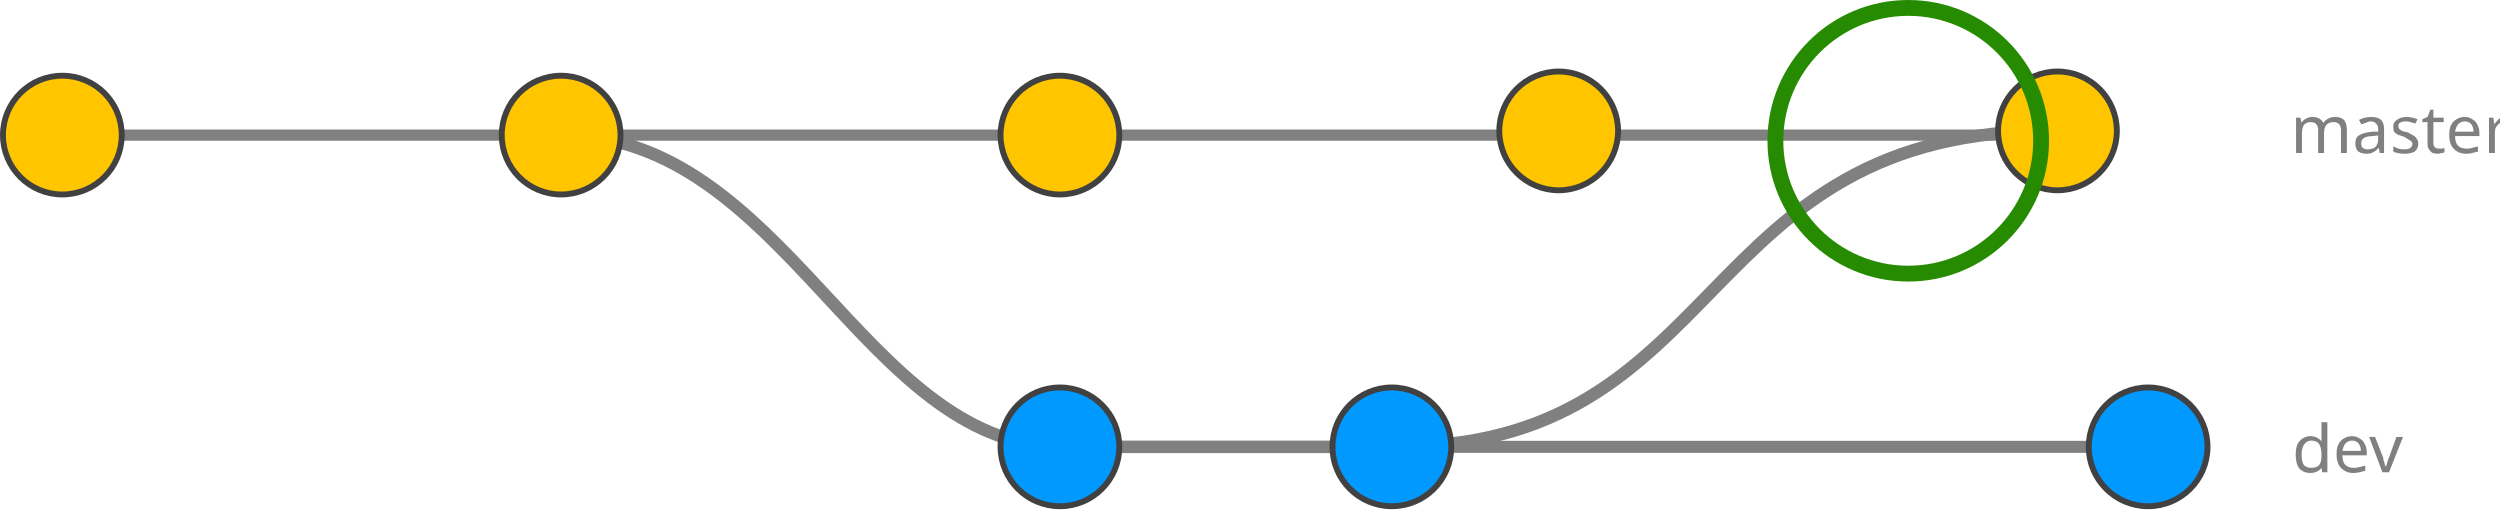
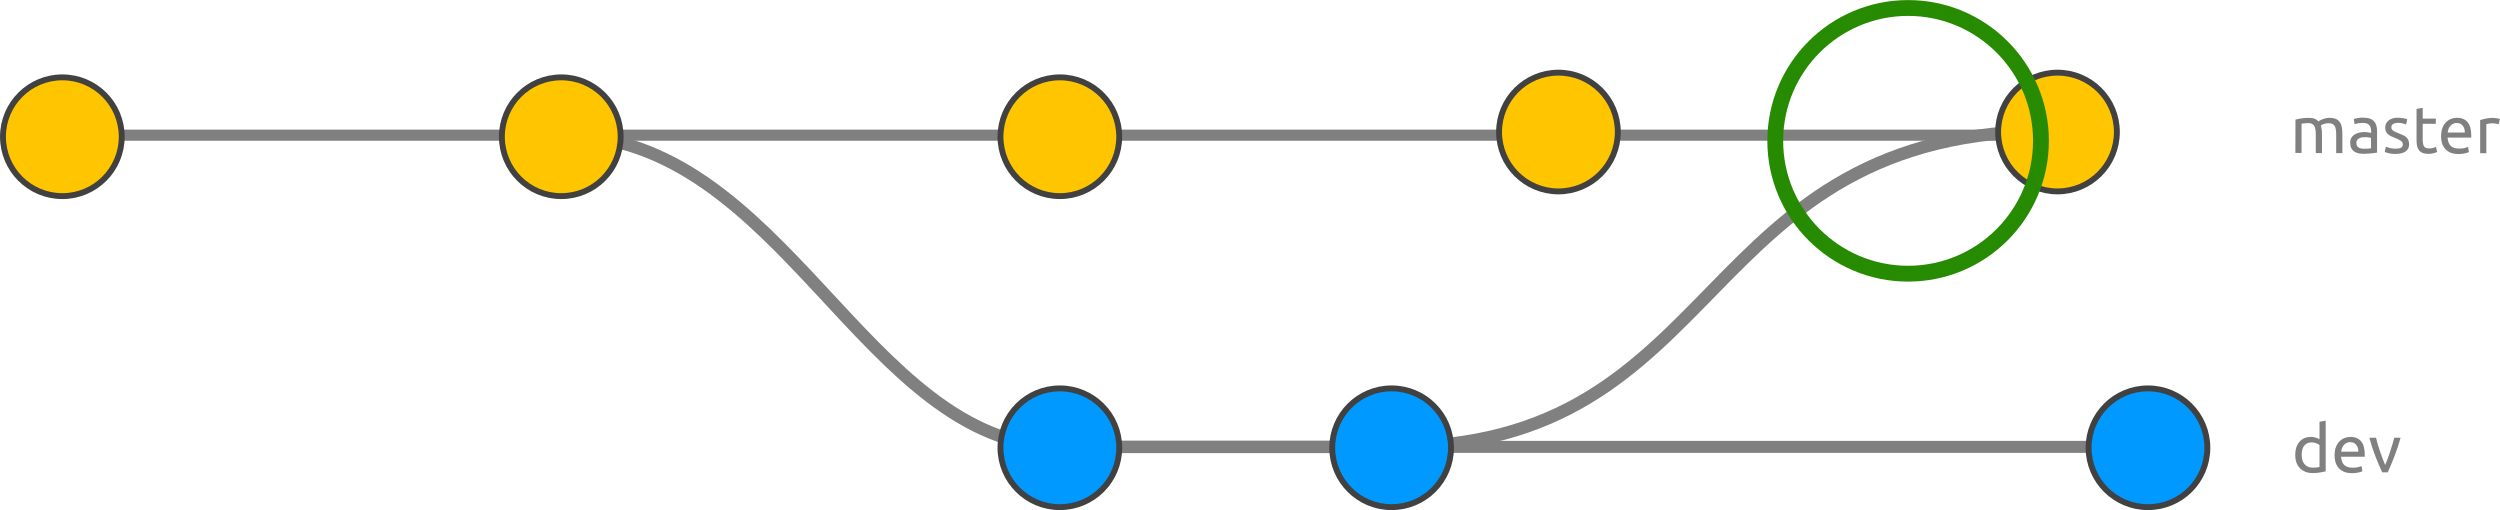
- <svg xmlns="http://www.w3.org/2000/svg" id="svg8" version="1.1" viewBox="0 0 53.046 10.804" height="40.835" width="200.488">
-   <defs id="defs2" />
-   <g transform="translate(0,1.453951)" style="stroke:#808080;stroke-opacity:1" id="g1047">
-     <path style="fill:none;stroke:#808080;stroke-width:0.237px;stroke-linecap:butt;stroke-linejoin:miter;stroke-opacity:1" d="M 1.323,1.413 H 43.616" id="path897" />
-     <path style="fill:none;stroke:#808080;stroke-width:0.265px;stroke-linecap:butt;stroke-linejoin:miter;stroke-opacity:1" d="m 11.906,1.413 c 4.731,-0.014 6.413,6.561 10.583,6.615" id="path914" />
-     <path style="fill:none;stroke:#808080;stroke-width:0.265px;stroke-linecap:butt;stroke-linejoin:miter;stroke-opacity:1" d="m 22.49,8.027 h 7.044" id="path931" />
-     <path style="fill:none;stroke:#808080;stroke-width:0.265px;stroke-linecap:butt;stroke-linejoin:miter;stroke-opacity:1" d="m 29.533,8.027 c 7.216,0.053 6.33,-6.781 14.123,-6.704" id="path935" />
-     <path style="fill:none;stroke:#808080;stroke-width:0.255px;stroke-linecap:butt;stroke-linejoin:miter;stroke-opacity:1" d="M 29.533,8.027 H 45.369" id="path952" />
+ <svg xmlns="http://www.w3.org/2000/svg" width="200.5" height="40.83" version="1.1" viewBox="0 0 53.05 10.8">
+   <g>
+     <g transform="translate(0 1.454)" fill="none" stroke="#808080">
+       <path d="m1.323 1.413h42.29" stroke-width=".236px" />
+       <g stroke-width=".265px">
+         <path d="m11.91 1.413c4.731-0.014 6.413 6.561 10.58 6.615" />
+         <path d="m22.49 8.027h7.044" />
+         <path d="m29.53 8.027c7.216 0.053 6.33-6.781 14.12-6.704" />
+       </g>
+       <path d="m29.53 8.027h15.84" stroke-width=".255px" />
+     </g>
+     <g transform="translate(2.98e-8 -286.2)" fill="#ffc600" stroke="#414141" stroke-miterlimit="10" stroke-width=".125">
+       <circle cx="1.323" cy="289.1" r="1.26" />
+       <circle cx="11.91" cy="289.1" r="1.26" />
+       <circle cx="22.49" cy="289.1" r="1.26" />
+       <circle cx="43.66" cy="289" r="1.26" />
+       <circle cx="33.07" cy="289" r="1.26" />
+     </g>
+     <g transform="translate(2.98e-8 -286.2)" fill="#09f" stroke="#414141" stroke-miterlimit="10" stroke-width=".125">
+       <circle cx="22.49" cy="295.7" r="1.26" />
+       <circle cx="29.53" cy="295.7" r="1.26" />
+       <circle cx="45.58" cy="295.7" r="1.26" />
+     </g>
  </g>
-   <g style="stroke:#414141;stroke-opacity:1" transform="translate(2.9802322e-8,-286.1958)" id="g1005">
-     <circle style="fill:#ffc600;fill-opacity:1;stroke:#414141;stroke-width:0.125;stroke-miterlimit:10;stroke-dasharray:none;stroke-opacity:1" id="path815" cx="1.323" cy="289.062" r="1.26" />
-     <circle style="fill:#ffc600;fill-opacity:1;stroke:#414141;stroke-width:0.125;stroke-miterlimit:10;stroke-dasharray:none;stroke-opacity:1" id="path815-5" cx="11.906" cy="289.062" r="1.26" />
-     <circle style="fill:#ffc600;fill-opacity:1;stroke:#414141;stroke-width:0.125;stroke-miterlimit:10;stroke-dasharray:none;stroke-opacity:1" id="path815-56" cx="22.49" cy="289.062" r="1.26" />
-     <circle style="fill:#ffc600;fill-opacity:1;stroke:#414141;stroke-width:0.125;stroke-miterlimit:10;stroke-dasharray:none;stroke-opacity:1" id="path815-3-9" cx="43.656" cy="288.973" r="1.26" />
-     <circle style="fill:#ffc600;fill-opacity:1;stroke:#414141;stroke-width:0.125;stroke-miterlimit:10;stroke-dasharray:none;stroke-opacity:1" id="path815-56-1" cx="33.073" cy="288.973" r="1.26" />
+   <g transform="translate(0 1.454)" fill="#808080" stroke-width=".265">
+     <g aria-label="master">
+       <path d="m48.71 1.082q0.045-0.011 0.118-0.024 0.075-0.013 0.172-0.013 0.071 0 0.118 0.02 0.048 0.018 0.08 0.055 0.01-0.007 0.031-0.02 0.021-0.013 0.052-0.024 0.031-0.013 0.069-0.021 0.038-0.01 0.082-0.01 0.085 0 0.138 0.025 0.054 0.024 0.083 0.069 0.031 0.045 0.041 0.107 0.011 0.062 0.011 0.136v0.412h-0.131v-0.384q0-0.065-0.007-0.112-0.006-0.047-0.024-0.078-0.017-0.031-0.048-0.045-0.03-0.016-0.078-0.016-0.066 0-0.11 0.018-0.042 0.017-0.058 0.031 0.011 0.037 0.017 0.08 0.006 0.044 0.006 0.092v0.412h-0.131v-0.384q0-0.065-0.007-0.112-0.007-0.047-0.025-0.078-0.017-0.031-0.048-0.045-0.03-0.016-0.076-0.016-0.02 0-0.042 0.001t-0.044 0.004q-0.02 0.001-0.037 0.004t-0.023 0.004v0.62h-0.131z" />
+       <path d="m50.17 1.7q0.047 0 0.082-0.001 0.037-0.003 0.061-0.008v-0.219q-0.014-0.007-0.047-0.011-0.031-0.006-0.076-0.006-0.03 0-0.064 0.004-0.032 0.004-0.061 0.018-0.027 0.013-0.045 0.037-0.018 0.023-0.018 0.061 0 0.071 0.045 0.099 0.045 0.027 0.123 0.027zm-0.011-0.658q0.079 0 0.133 0.021 0.055 0.02 0.087 0.058 0.034 0.037 0.048 0.089 0.014 0.051 0.014 0.113v0.459q-0.017 0.003-0.048 0.008-0.03 0.004-0.068 0.008-0.038 0.004-0.083 0.007-0.044 0.004-0.087 0.004-0.062 0-0.114-0.013t-0.09-0.04q-0.038-0.028-0.059-0.073-0.021-0.045-0.021-0.109 0-0.061 0.024-0.104 0.025-0.044 0.068-0.071t0.099-0.04q0.056-0.013 0.118-0.013 0.02 0 0.041 0.003 0.021 0.001 0.04 0.006 0.02 0.003 0.034 0.006t0.02 0.004v-0.037q0-0.032-0.007-0.064-0.007-0.032-0.025-0.056-0.018-0.025-0.051-0.04-0.031-0.016-0.082-0.016-0.065 0-0.114 0.01-0.048 0.008-0.072 0.018l-0.016-0.109q0.025-0.011 0.085-0.021 0.059-0.011 0.128-0.011z" />
+       <path d="m50.83 1.7q0.08 0 0.118-0.021 0.04-0.021 0.04-0.068 0-0.048-0.038-0.076t-0.126-0.064q-0.042-0.017-0.082-0.034-0.038-0.018-0.066-0.042t-0.045-0.058q-0.017-0.034-0.017-0.083 0-0.097 0.072-0.154 0.072-0.058 0.196-0.058 0.031 0 0.062 0.004 0.031 0.003 0.058 0.008 0.027 0.004 0.047 0.01 0.021 0.006 0.032 0.01l-0.024 0.113q-0.021-0.011-0.066-0.023-0.045-0.013-0.109-0.013-0.055 0-0.096 0.023-0.041 0.021-0.041 0.068 0 0.024 0.009 0.042 0.01 0.018 0.028 0.034 0.02 0.014 0.048 0.027t0.068 0.027q0.052 0.02 0.093 0.04 0.041 0.018 0.069 0.044 0.03 0.025 0.045 0.062 0.016 0.035 0.016 0.087 0 0.102-0.076 0.154-0.075 0.052-0.214 0.052-0.097 0-0.152-0.017-0.055-0.016-0.075-0.024l0.024-0.113q0.023 0.008 0.072 0.025 0.049 0.017 0.131 0.017z" />
+       <path d="m51.41 1.061h0.278v0.11h-0.278v0.339q0 0.055 0.009 0.092 0.009 0.035 0.025 0.056 0.017 0.02 0.042 0.028 0.025 0.008 0.059 0.008 0.059 0 0.095-0.013 0.037-0.014 0.051-0.02l0.025 0.109q-0.02 0.01-0.069 0.024-0.049 0.016-0.113 0.016-0.075 0-0.124-0.018-0.048-0.02-0.078-0.058t-0.042-0.093q-0.011-0.056-0.011-0.13v-0.655l0.131-0.023z" />
+       <path d="m51.8 1.429q0-0.097 0.028-0.169 0.028-0.073 0.075-0.121 0.047-0.048 0.107-0.072 0.061-0.024 0.124-0.024 0.148 0 0.227 0.093 0.079 0.092 0.079 0.281 0 0.008 0 0.023 0 0.013-0.001 0.024h-0.502q0.009 0.114 0.066 0.174 0.058 0.059 0.181 0.059 0.069 0 0.116-0.011 0.048-0.013 0.072-0.024l0.018 0.11q-0.024 0.013-0.085 0.027-0.059 0.014-0.136 0.014-0.096 0-0.167-0.028-0.069-0.03-0.114-0.08-0.045-0.051-0.068-0.12-0.021-0.071-0.021-0.154zm0.504-0.072q0.001-0.089-0.045-0.145-0.045-0.058-0.126-0.058-0.045 0-0.08 0.018-0.034 0.017-0.058 0.045-0.024 0.028-0.038 0.065-0.013 0.037-0.017 0.075z" />
+       <path d="m52.9 1.046q0.017 0 0.038 0.003 0.023 0.001 0.044 0.006 0.021 0.003 0.038 0.007 0.018 0.003 0.027 0.006l-0.023 0.114q-0.016-0.006-0.052-0.013-0.035-0.008-0.092-0.008-0.037 0-0.073 0.008-0.035 0.007-0.047 0.01v0.617h-0.131v-0.703q0.047-0.017 0.116-0.031 0.069-0.016 0.155-0.016z" />
+     </g>
+     <g aria-label="dev">
+       <path d="m49.22 7.988q-0.024-0.02-0.069-0.038-0.045-0.018-0.099-0.018-0.056 0-0.097 0.021-0.04 0.02-0.065 0.056-0.025 0.035-0.037 0.085t-0.011 0.106q0 0.128 0.064 0.199 0.064 0.069 0.169 0.069 0.054 0 0.089-0.004 0.037-0.006 0.056-0.011zm0-0.494 0.131-0.023v1.074q-0.045 0.013-0.116 0.025-0.071 0.013-0.162 0.013-0.085 0-0.152-0.027t-0.116-0.076q-0.048-0.049-0.075-0.12-0.025-0.072-0.025-0.161 0-0.085 0.021-0.155 0.023-0.071 0.065-0.121 0.042-0.051 0.103-0.079 0.062-0.028 0.141-0.028 0.064 0 0.112 0.017 0.049 0.017 0.073 0.032z" />
+       <path d="m49.54 8.201q0-0.097 0.028-0.169 0.028-0.073 0.075-0.121 0.047-0.048 0.107-0.072 0.061-0.024 0.124-0.024 0.148 0 0.227 0.093 0.079 0.092 0.079 0.281 0 0.008 0 0.023 0 0.013-0.001 0.024h-0.502q0.009 0.114 0.066 0.174 0.058 0.059 0.181 0.059 0.069 0 0.116-0.011 0.048-0.013 0.072-0.024l0.018 0.11q-0.024 0.013-0.085 0.027-0.059 0.014-0.136 0.014-0.096 0-0.167-0.028-0.069-0.03-0.114-0.08t-0.068-0.12q-0.021-0.071-0.021-0.154zm0.504-0.072q0.001-0.089-0.045-0.145-0.045-0.058-0.126-0.058-0.045 0-0.08 0.018-0.034 0.017-0.058 0.045-0.024 0.028-0.038 0.065-0.013 0.037-0.017 0.075z" />
+       <path d="m50.94 7.833q-0.055 0.206-0.13 0.395-0.073 0.189-0.142 0.339h-0.118q-0.069-0.15-0.144-0.339-0.073-0.189-0.128-0.395h0.141q0.017 0.069 0.04 0.148 0.024 0.078 0.049 0.155 0.027 0.076 0.054 0.148 0.027 0.072 0.051 0.128 0.024-0.056 0.051-0.128 0.027-0.072 0.052-0.148 0.027-0.078 0.049-0.155 0.024-0.079 0.041-0.148z" />
+     </g>
  </g>
-   <g transform="translate(2.9802322e-8,-286.1958)" style="fill:#0099ff;fill-opacity:1;stroke:#414141;stroke-opacity:1" id="g998">
-     <circle style="fill:#0099ff;fill-opacity:1;stroke:#414141;stroke-width:0.125;stroke-miterlimit:10;stroke-dasharray:none;stroke-opacity:1" id="path815-56-2" cx="22.49" cy="295.677" r="1.26" />
-     <circle style="fill:#0099ff;fill-opacity:1;stroke:#414141;stroke-width:0.125;stroke-miterlimit:10;stroke-dasharray:none;stroke-opacity:1" id="path815-56-1-7" cx="29.533" cy="295.677" r="1.26" />
-     <circle style="fill:#0099ff;fill-opacity:1;stroke:#414141;stroke-width:0.125;stroke-miterlimit:10;stroke-dasharray:none;stroke-opacity:1" id="path815-56-1-7-0" cx="45.58" cy="295.677" r="1.26" />
-   </g>
-   <g transform="translate(0,1.453951)" style="fill:#808080;fill-opacity:1" id="g1061">
-     <text xml:space="preserve" style="font-style:normal;font-variant:normal;font-weight:normal;font-stretch:normal;font-size:10.583px;line-height:1.25;font-family:'Ubuntu Nerd Font';-inkscape-font-specification:'Ubuntu Nerd Font';letter-spacing:0px;word-spacing:0px;fill:#808080;fill-opacity:1;stroke:none;stroke-width:0.265" x="48.592" y="1.795" id="text967">
-       <tspan id="tspan965" x="48.592" y="1.795" style="font-size:1.411px;fill:#808080;fill-opacity:1;stroke-width:0.265">master</tspan>
-     </text>
-     <text xml:space="preserve" style="font-style:normal;font-variant:normal;font-weight:normal;font-stretch:normal;font-size:10.583px;line-height:1.25;font-family:'Ubuntu Nerd Font';-inkscape-font-specification:'Ubuntu Nerd Font';letter-spacing:0px;word-spacing:0px;fill:#808080;fill-opacity:1;stroke:none;stroke-width:0.265" x="48.633" y="8.566" id="text967-9">
-       <tspan id="tspan965-3" x="48.633" y="8.566" style="font-size:1.411px;fill:#808080;fill-opacity:1;stroke-width:0.265">dev</tspan>
-     </text>
-   </g>
-   <circle r="2.819" cy="2.987" cx="40.49" id="path1063" style="fill:none;fill-opacity:1;stroke:#268b00;stroke-width:0.336;stroke-miterlimit:10;stroke-dasharray:none;stroke-opacity:1" />
+   <circle cx="40.49" cy="2.987" r="2.819" fill="none" stroke="#268b00" stroke-miterlimit="10" stroke-width=".336" />
</svg>
